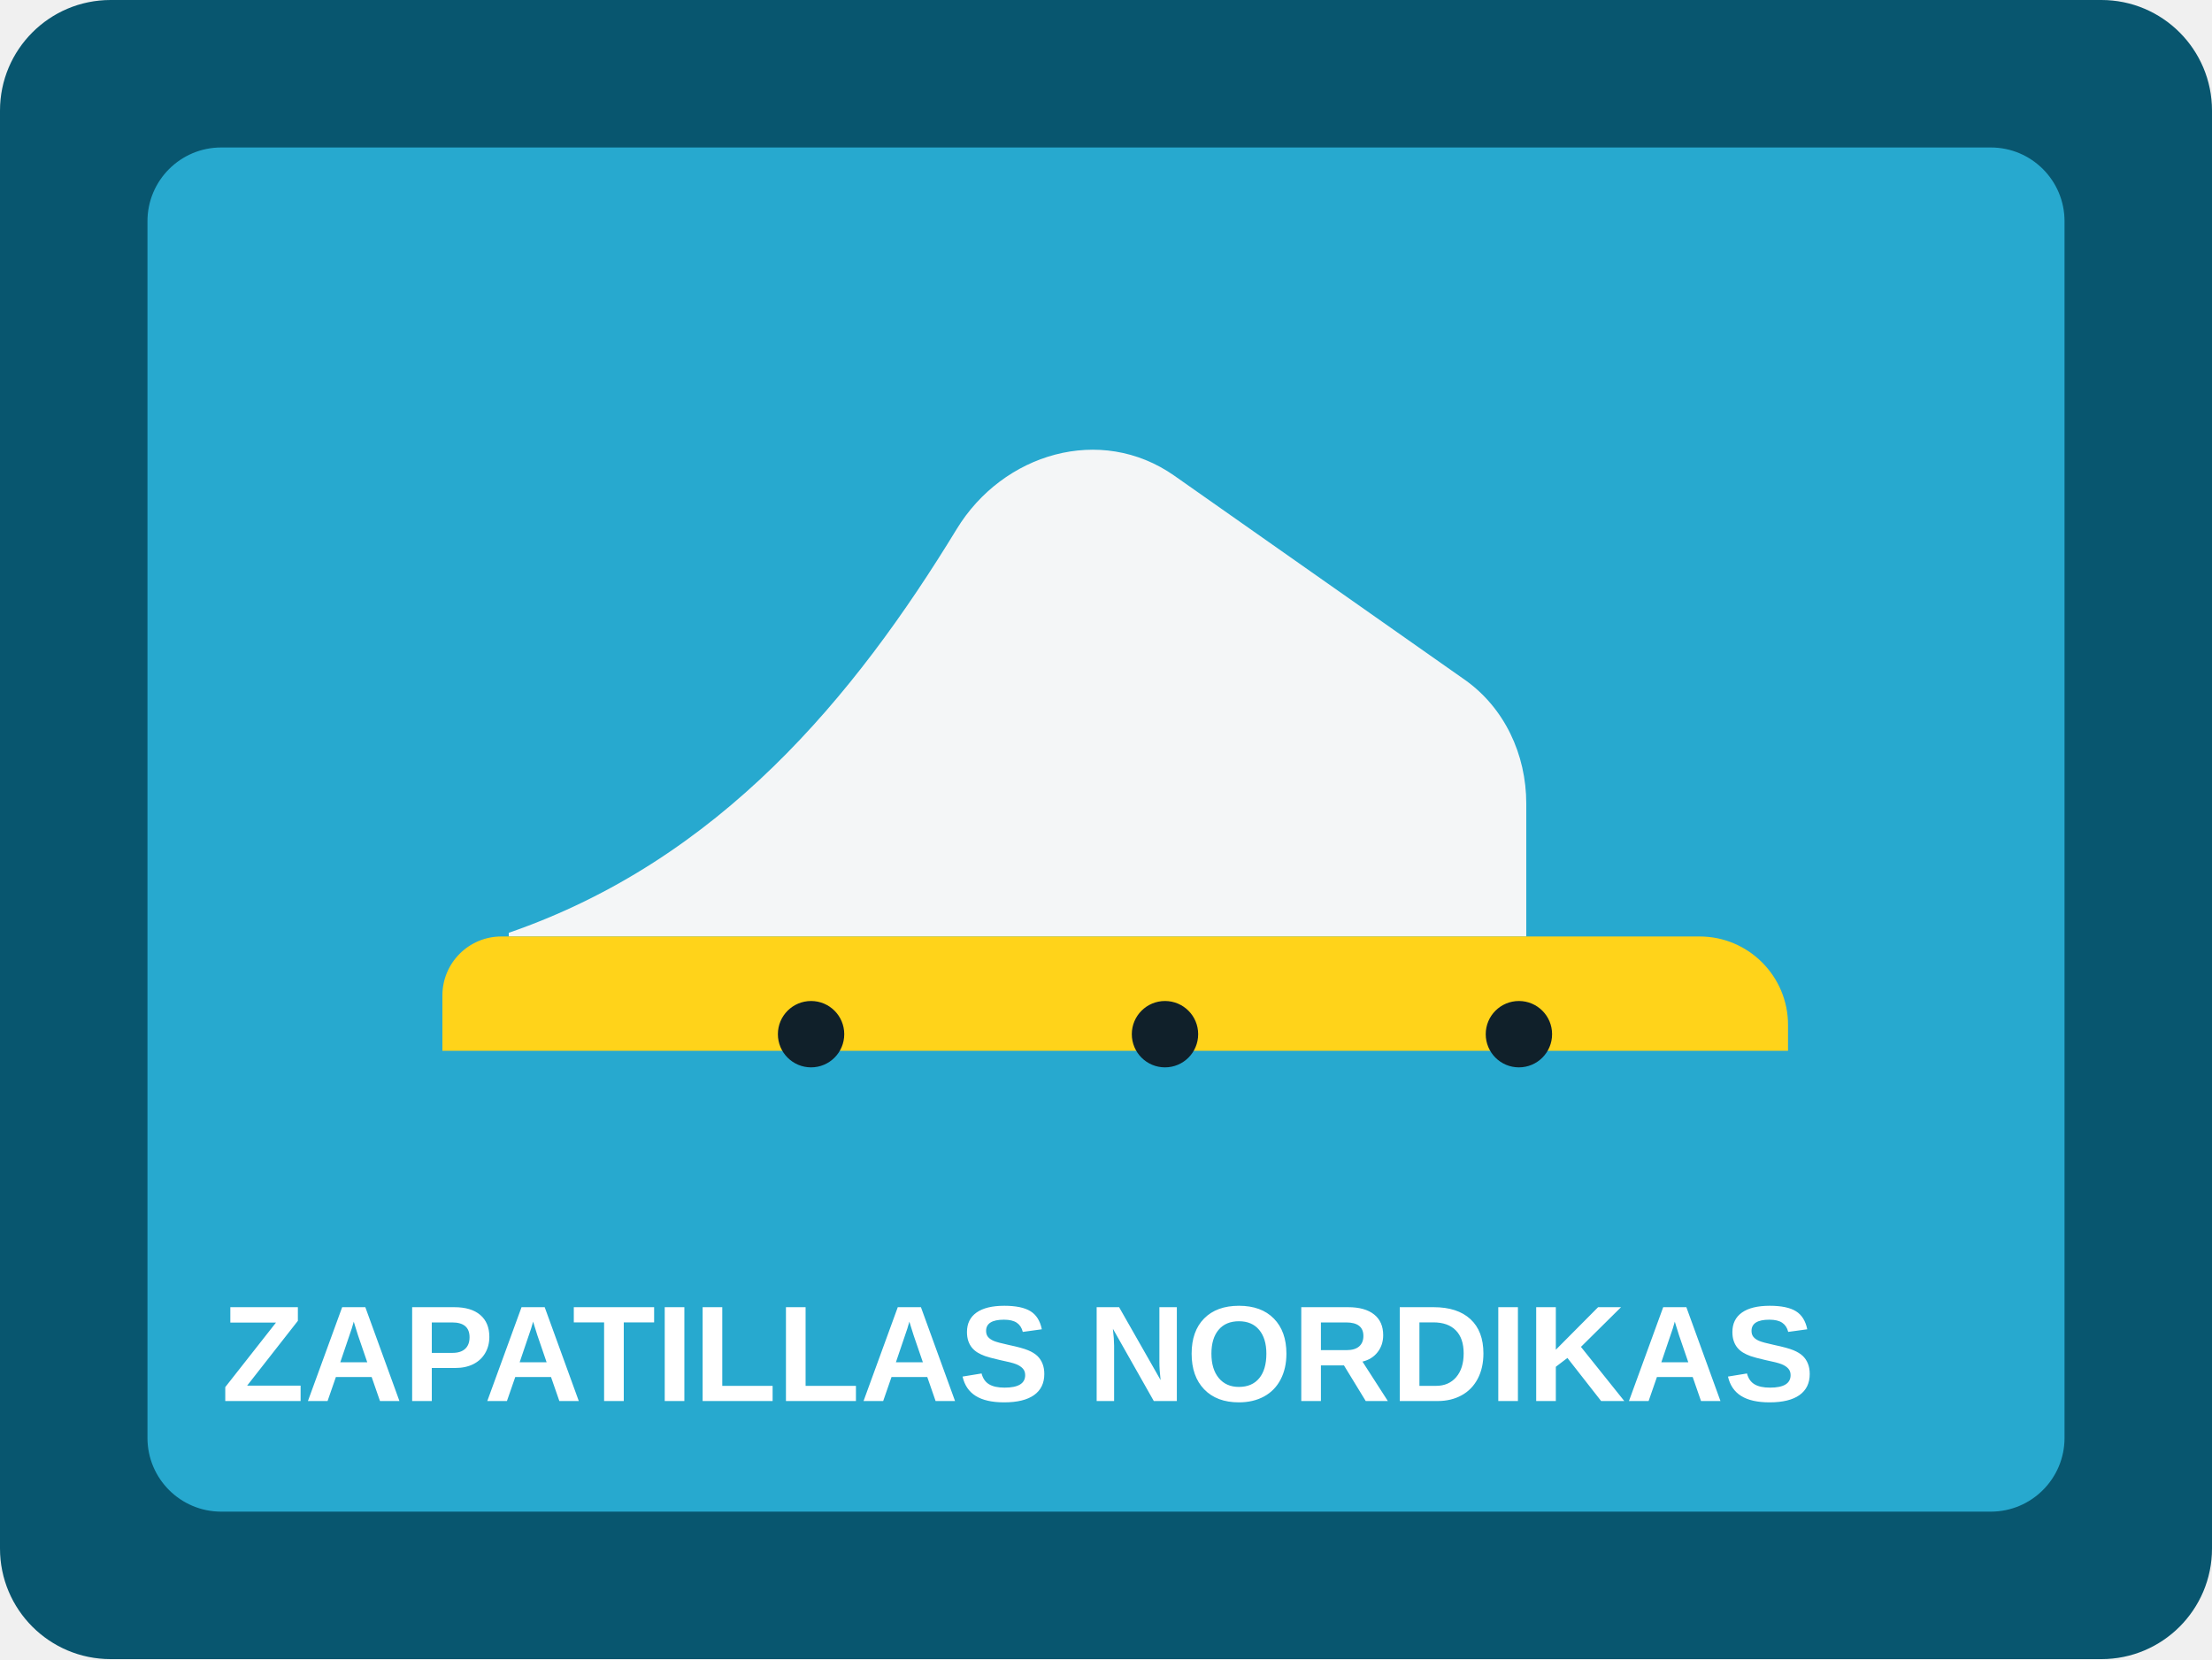
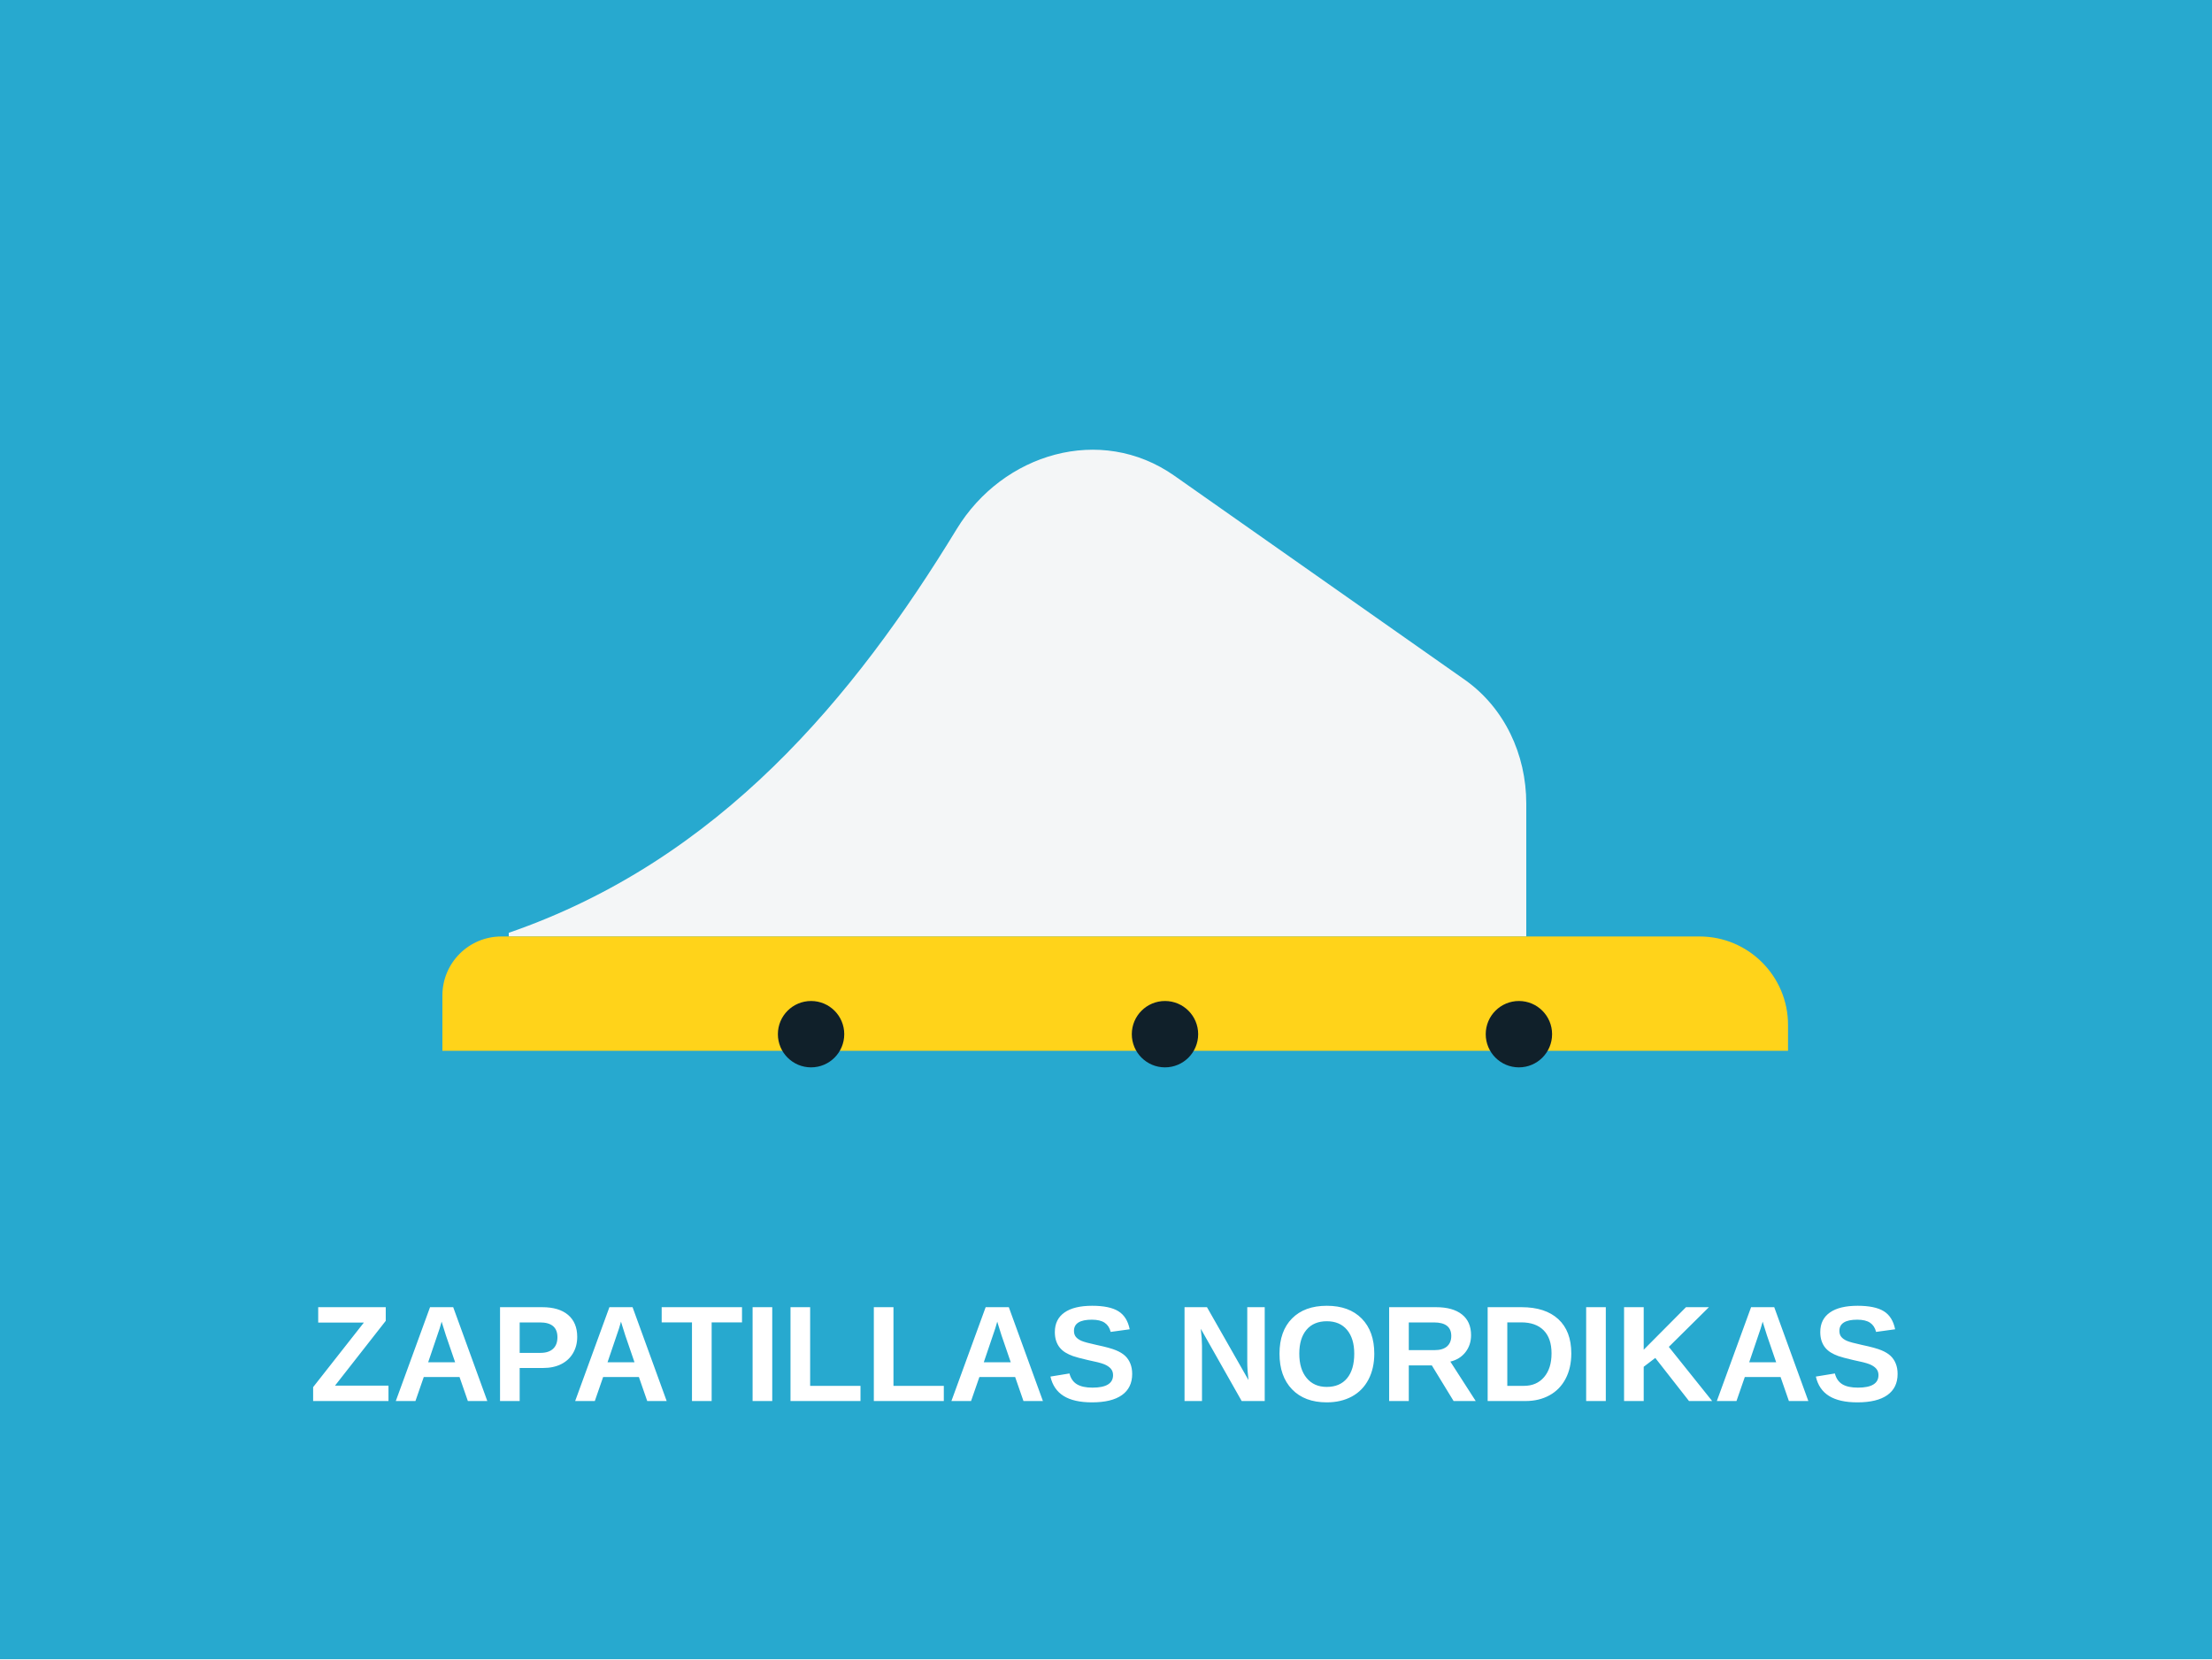
<svg xmlns="http://www.w3.org/2000/svg" width="1200" height="900" viewBox="0 0 1200 900" fill="none">
-   <rect width="1200" height="900" rx="60" fill="#08566F" />
-   <rect x="80" y="80" width="1040" height="740" rx="40" fill="#27A9CF" />
+   <rect width="1200" height="900" fill="#27A9CF" />
  <path d="M276 506C390.5 466.5 463.5 378 519 287C544 246 597 230 637 258L795 369C816 384 828 409 828 436V508H276Z" fill="#F4F6F7" />
  <path d="M790 508H922C948.5 508 970 529.5 970 556V570H240V540C240 522.327 254.327 508 272 508H790Z" fill="#FFD31A" />
  <circle cx="440" cy="561" r="18" fill="#10202A" />
  <circle cx="632" cy="561" r="18" fill="#10202A" />
  <circle cx="824" cy="561" r="18" fill="#10202A" />
-   <text x="120" y="760" fill="white" font-family="Arial, sans-serif" font-size="74" font-weight="700">ZAPATILLAS NORDIKAS</text>
+   <text x="600" y="760" fill="white" font-family="Arial, sans-serif" font-size="74" font-weight="700" text-anchor="middle">ZAPATILLAS NORDIKAS</text>
</svg>
